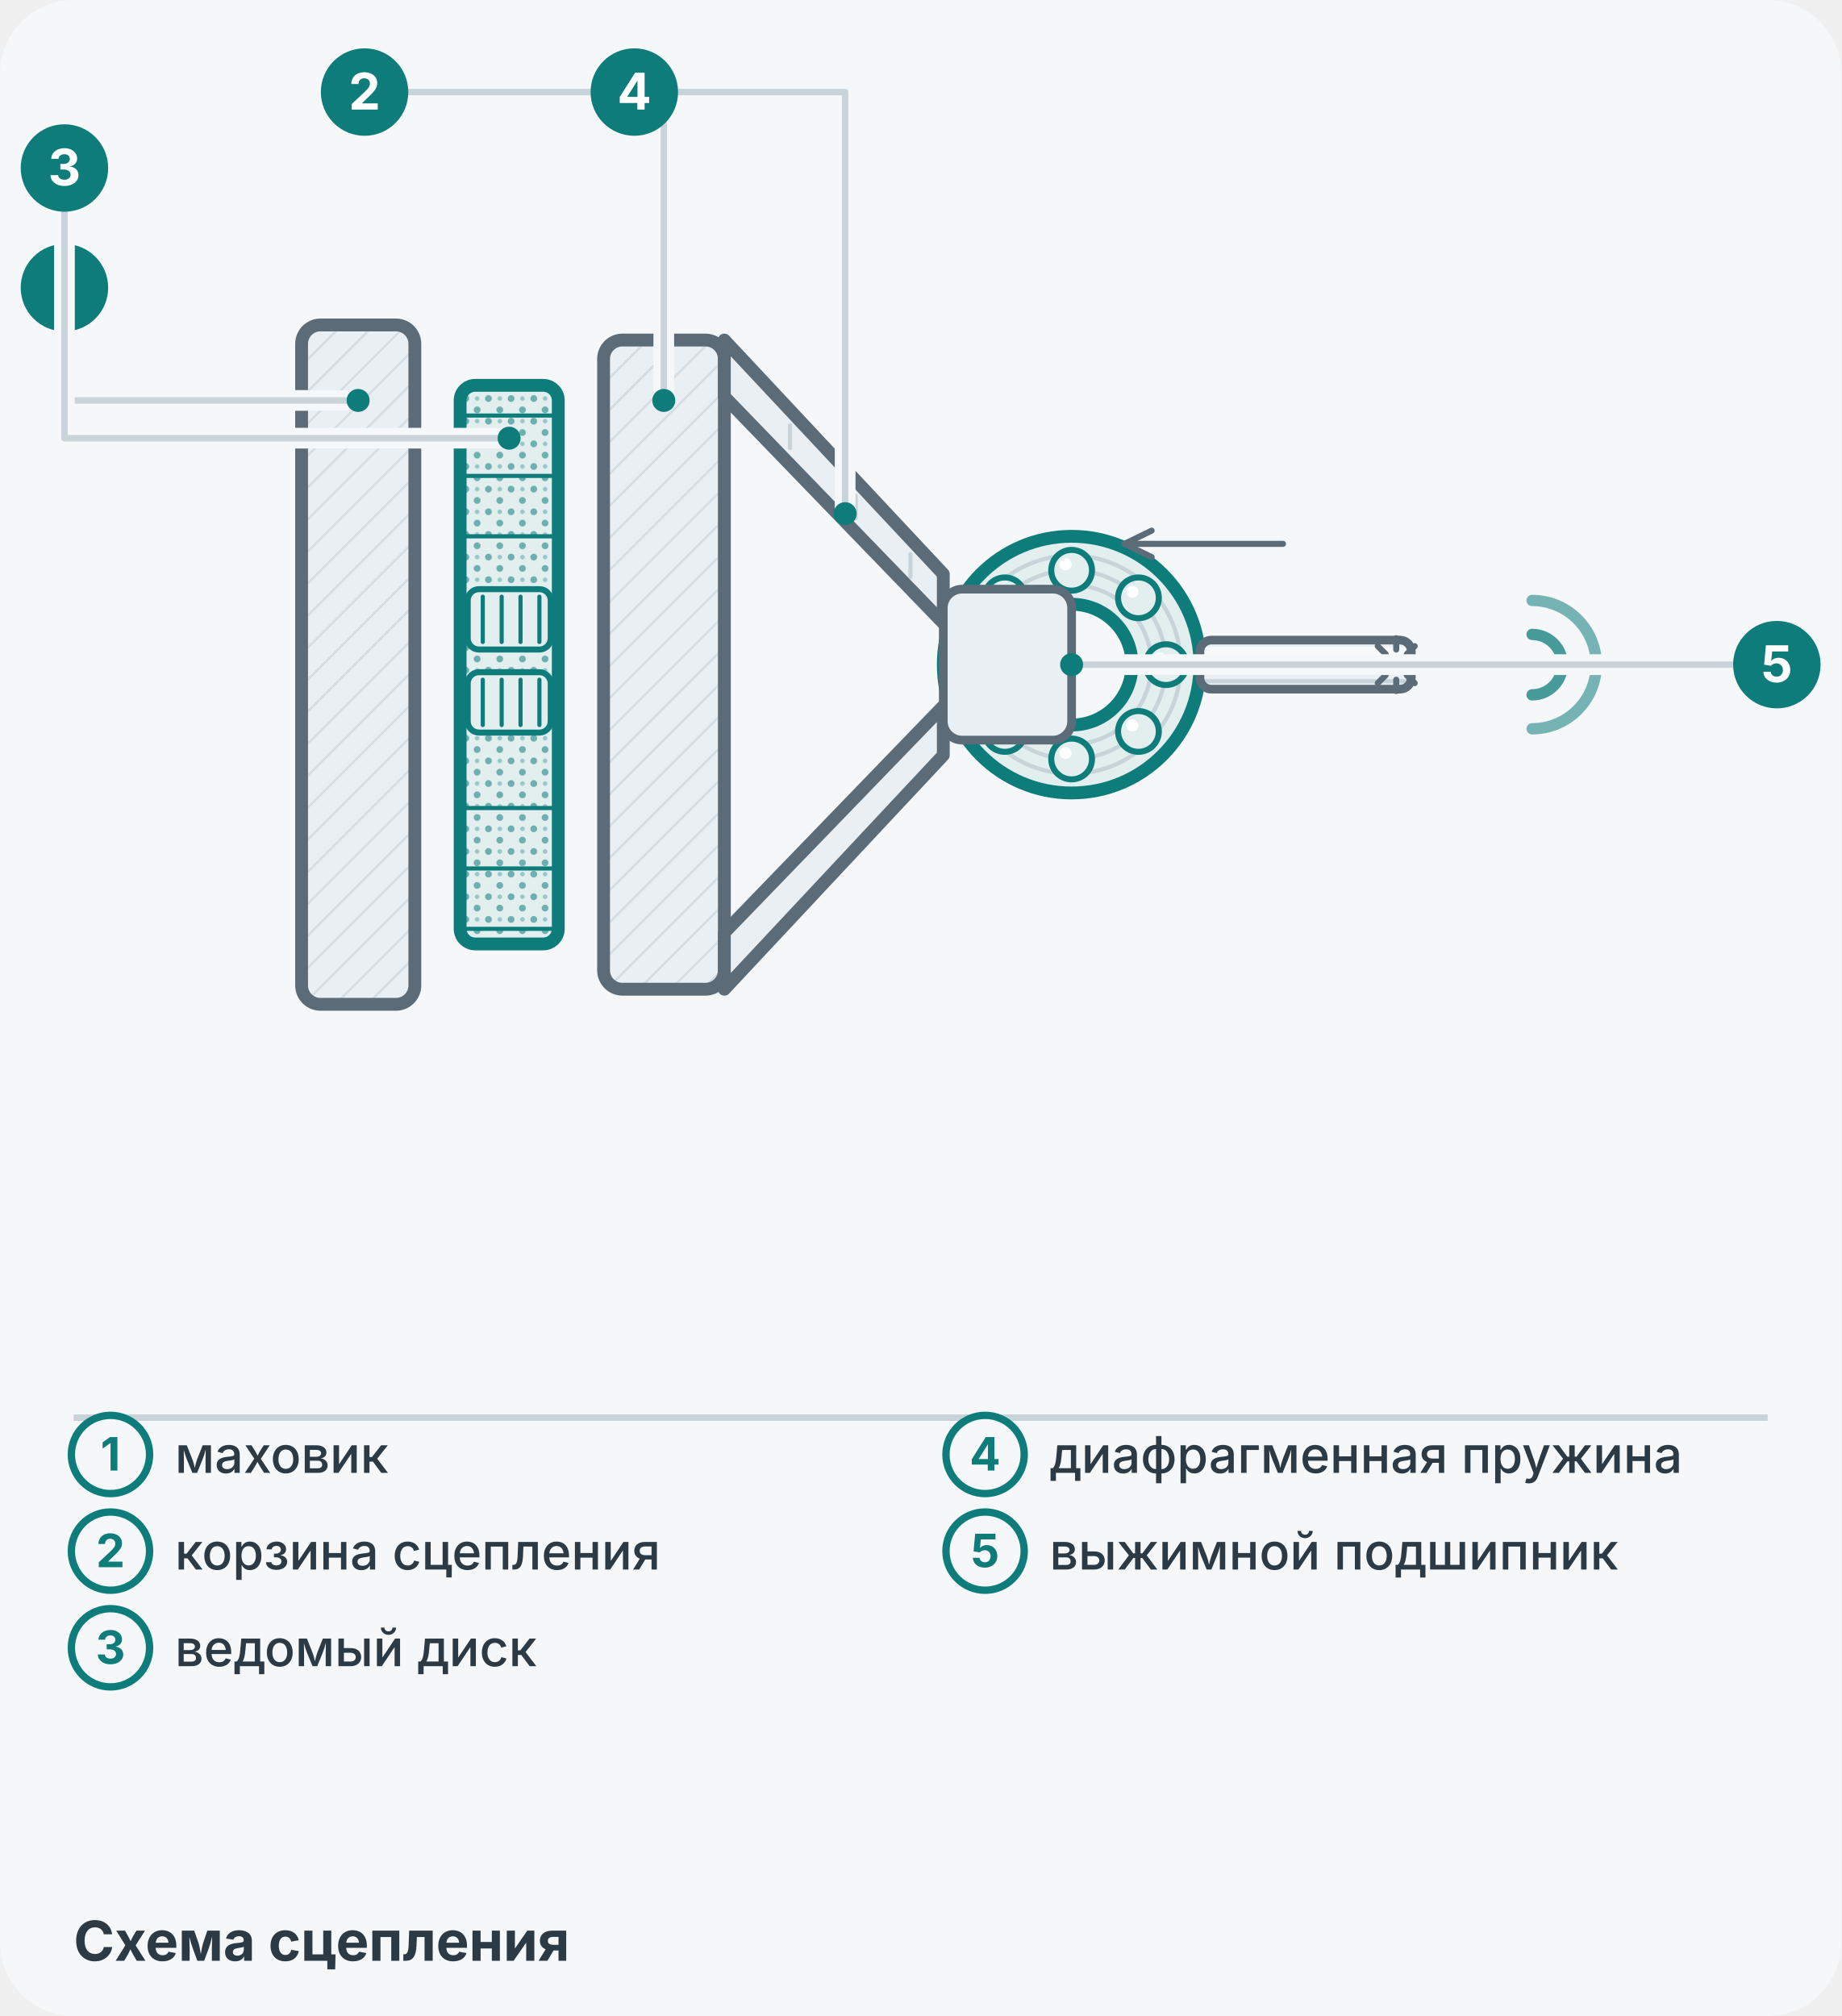
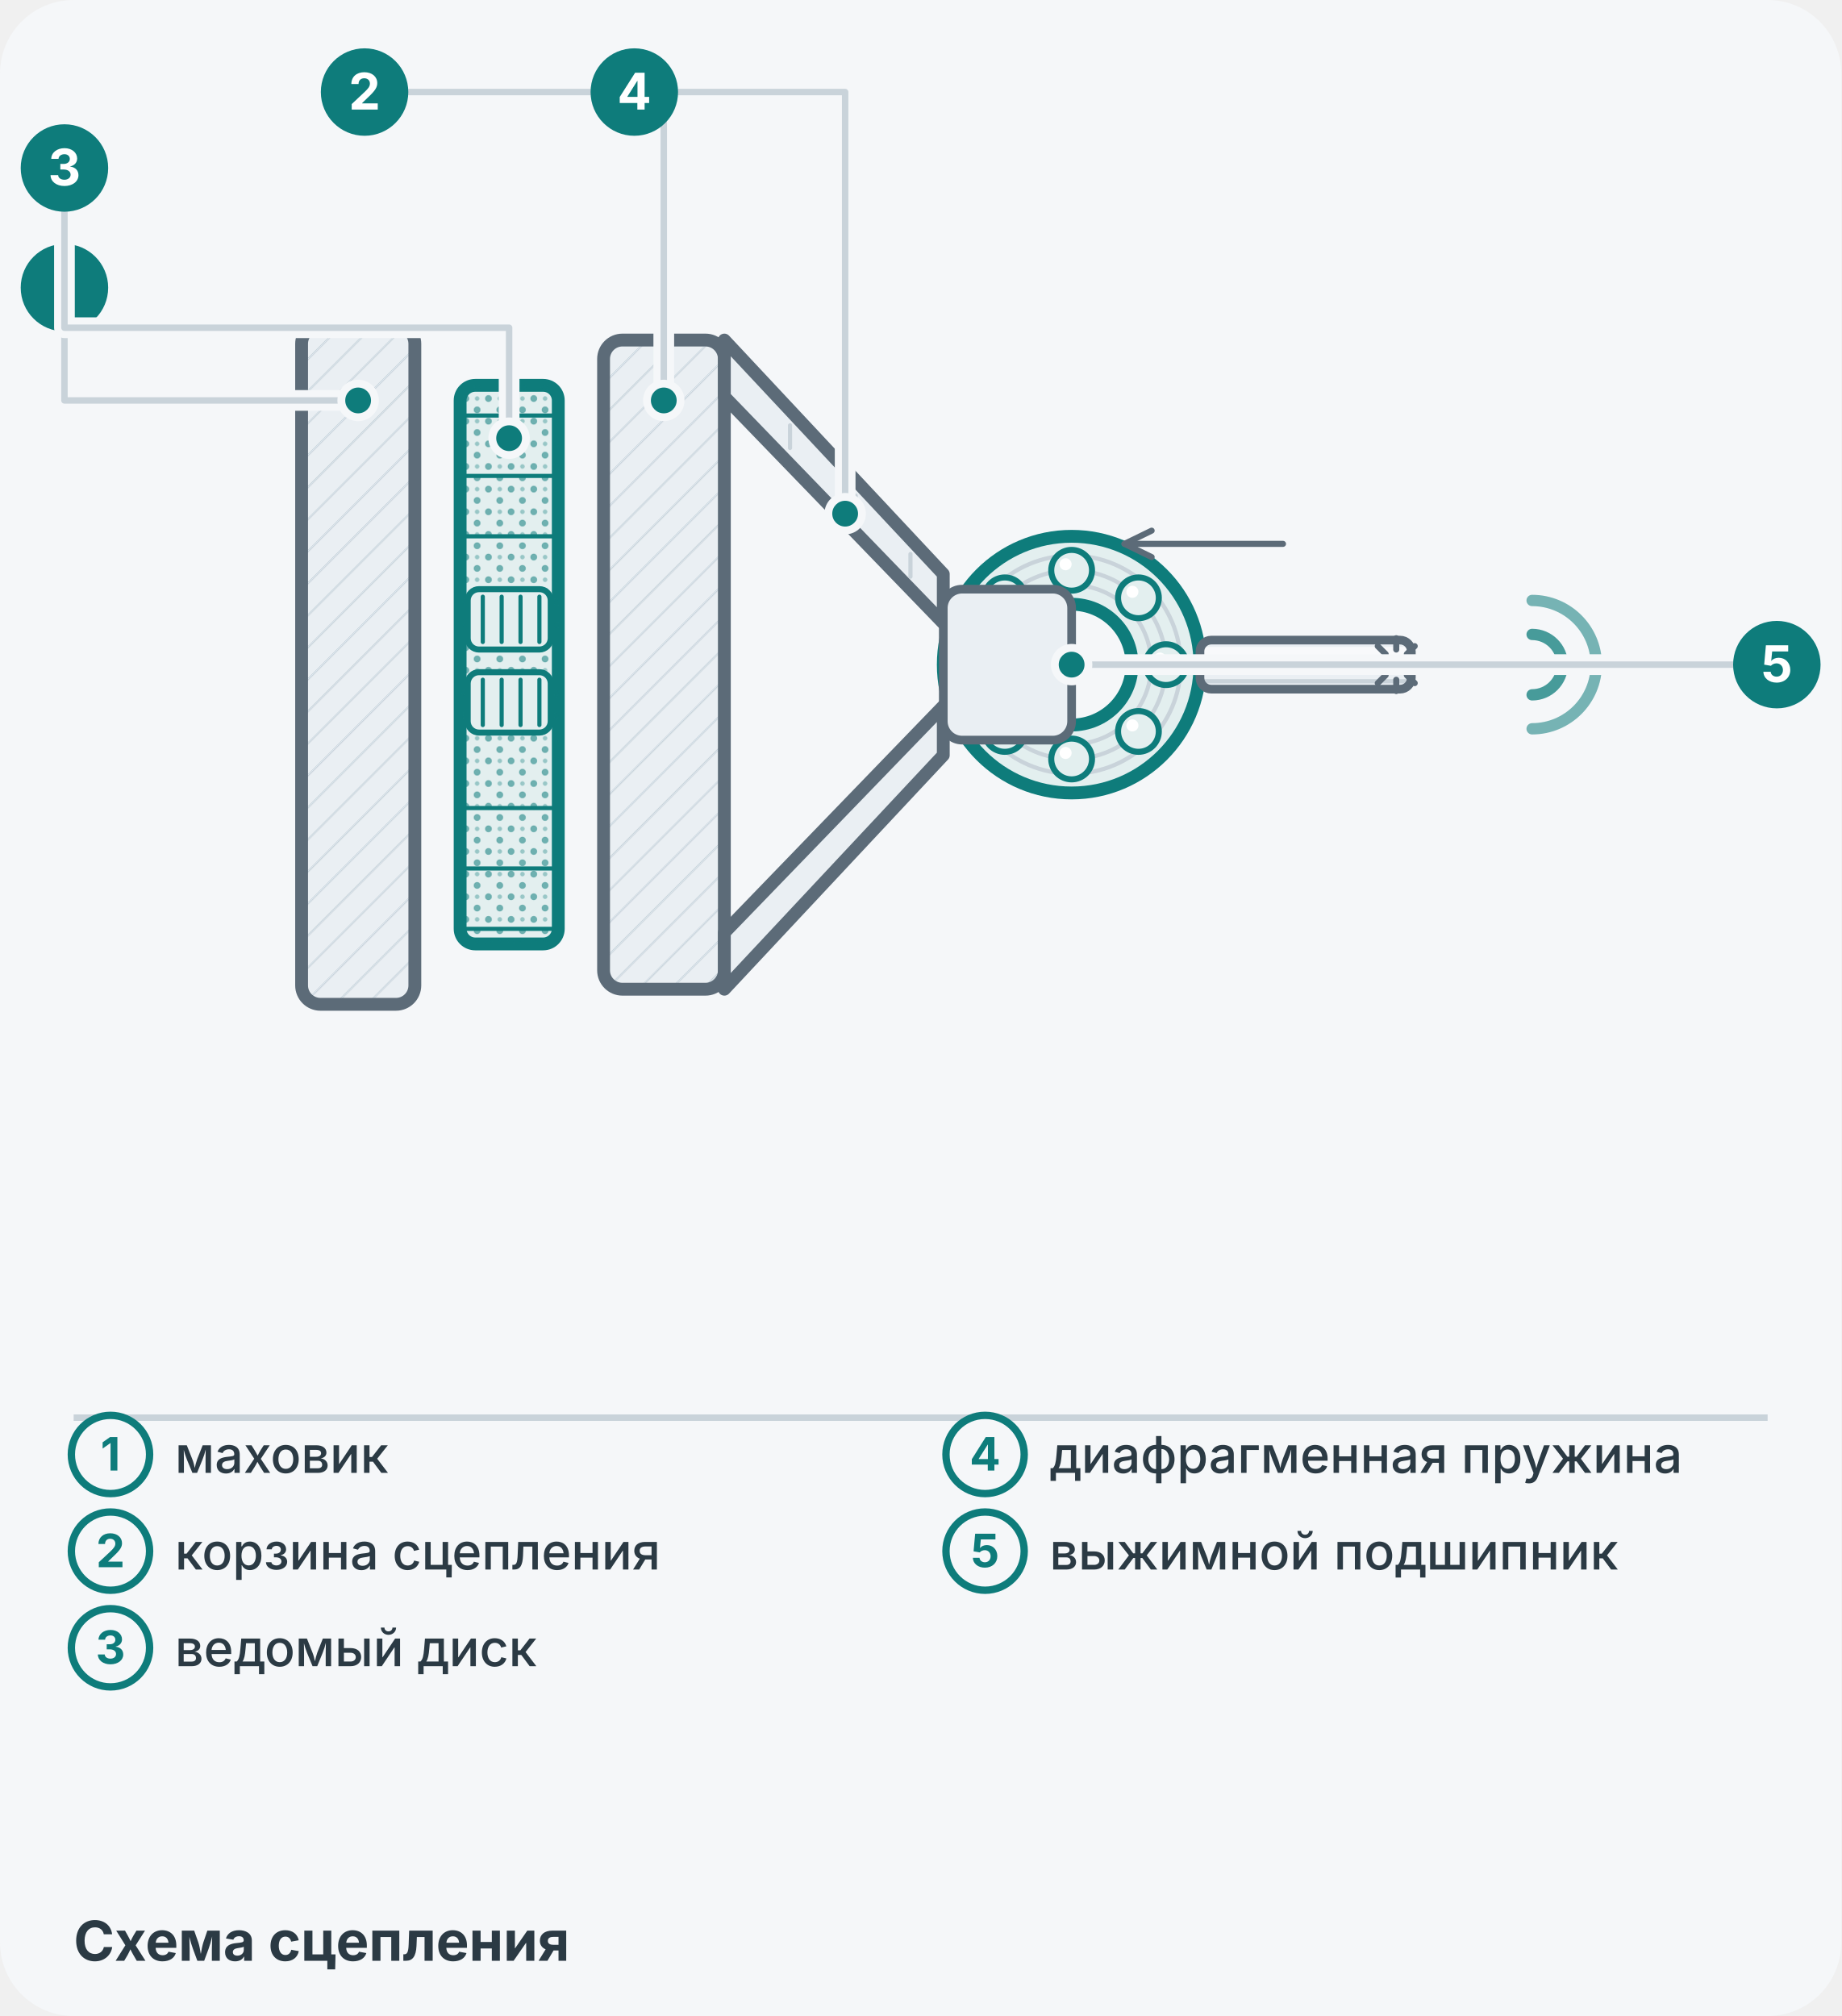
<svg xmlns="http://www.w3.org/2000/svg" viewBox="0 0 400 438" role="img" aria-label="Схема сцепления">
  <defs>
    <pattern id="mRub" width="7" height="7" patternUnits="userSpaceOnUse">
      <path d="M0 7 L7 0 M-1 1 L1 -1 M6 8 L8 6" stroke="#C9D3DA" stroke-width="1" />
      <path d="M0 0 L7 7 M-1 6 L1 8 M6 -1 L8 1" stroke="#C9D3DA" stroke-width="1" />
    </pattern>
    <pattern id="mCer" width="8" height="8" patternUnits="userSpaceOnUse">
      <circle cx="2" cy="2" r="1.2" fill="#C9D3DA" />
      <circle cx="6" cy="6" r="1.2" fill="#C9D3DA" />
    </pattern>
    <pattern id="mFric" width="6" height="6" patternUnits="userSpaceOnUse">
      <circle cx="1.5" cy="1.5" r="0.9" fill="#0E7C7B" opacity="0.55" />
      <circle cx="4.5" cy="4.5" r="0.9" fill="#0E7C7B" opacity="0.55" />
      <circle cx="4.5" cy="1.5" r="0.6" fill="#0E7C7B" opacity="0.35" />
    </pattern>
    <pattern id="mMet" width="6" height="6" patternUnits="userSpaceOnUse" patternTransform="rotate(45)">
      <path d="M0 0 V6" stroke="#C9D3DA" stroke-width="1" />
    </pattern>
  </defs>
  <rect width="400" height="438" rx="16" fill="#F5F7F9" />
  <g id="hl" />
  <g transform="translate(36,46) scale(0.82)">
    <g fill="none" stroke-linecap="round" stroke-linejoin="round">
      <rect x="36.0" y="30.0" width="30.0" height="180.0" rx="5" stroke="none" stroke-width="0" fill="#EAEFF3" />
      <rect x="36.0" y="30.0" width="30.0" height="180.0" rx="5" stroke="none" stroke-width="0" fill="url(#mMet)" />
      <rect x="36.0" y="30.0" width="30.0" height="180.0" rx="5" stroke="#5C6B78" stroke-width="3.4" fill="none" />
      <rect x="78.0" y="46.0" width="26.0" height="148.0" rx="4" stroke="#0E7C7B" stroke-width="3.4" fill="#E3EFEF" />
      <rect x="78.0" y="46.0" width="26.0" height="148.0" rx="4" stroke="none" stroke-width="0" fill="url(#mFric)" />
      <path d="M 78.0 54.0 L 104.0 54.0" stroke="#0E7C7B" stroke-width="1.1" />
      <path d="M 78.0 70.0 L 104.0 70.0" stroke="#0E7C7B" stroke-width="1.1" />
      <path d="M 78.0 86.0 L 104.0 86.0" stroke="#0E7C7B" stroke-width="1.1" />
      <path d="M 78.0 158.0 L 104.0 158.0" stroke="#0E7C7B" stroke-width="1.1" />
      <path d="M 78.0 174.0 L 104.0 174.0" stroke="#0E7C7B" stroke-width="1.1" />
      <path d="M 78.0 190.0 L 104.0 190.0" stroke="#0E7C7B" stroke-width="1.1" />
      <rect x="80.0" y="100.0" width="22.0" height="16.0" rx="3" stroke="#0E7C7B" stroke-width="1.6" fill="#E3EFEF" />
      <path d="M 84.0 102.0 L 84.0 114.0" stroke="#0E7C7B" stroke-width="1.1" />
      <path d="M 89.0 102.0 L 89.0 114.0" stroke="#0E7C7B" stroke-width="1.1" />
      <path d="M 94.0 102.0 L 94.0 114.0" stroke="#0E7C7B" stroke-width="1.1" />
      <path d="M 99.0 102.0 L 99.0 114.0" stroke="#0E7C7B" stroke-width="1.1" />
      <rect x="80.0" y="122.0" width="22.0" height="16.0" rx="3" stroke="#0E7C7B" stroke-width="1.6" fill="#E3EFEF" />
      <path d="M 84.0 124.0 L 84.0 136.0" stroke="#0E7C7B" stroke-width="1.1" />
      <path d="M 89.0 124.0 L 89.0 136.0" stroke="#0E7C7B" stroke-width="1.1" />
      <path d="M 94.0 124.0 L 94.0 136.0" stroke="#0E7C7B" stroke-width="1.1" />
      <path d="M 99.0 124.0 L 99.0 136.0" stroke="#0E7C7B" stroke-width="1.1" />
      <rect x="116.0" y="34.0" width="32.0" height="172.0" rx="5" stroke="none" stroke-width="0" fill="#EAEFF3" />
      <rect x="116.0" y="34.0" width="32.0" height="172.0" rx="5" stroke="none" stroke-width="0" fill="url(#mMet)" />
      <rect x="116.0" y="34.0" width="32.0" height="172.0" rx="5" stroke="#5C6B78" stroke-width="3.4" fill="none" />
      <path d="M 148.0 34.0 L 206.0 96.0 L 206.0 109.0 L 148.0 49.0 Z" stroke="#5C6B78" stroke-width="3.4" fill="#EAEFF3" />
      <path d="M 148.0 206.0 L 206.0 144.0 L 206.0 131.0 L 148.0 191.0 Z" stroke="#5C6B78" stroke-width="3.4" fill="#EAEFF3" />
      <path d="M 165.4 56.6 L 165.4 62.6" stroke="#C9D3DA" stroke-width="1.1" />
      <path d="M 182.8 75.2 L 182.8 81.2" stroke="#C9D3DA" stroke-width="1.1" />
      <path d="M 197.3 90.7 L 197.3 96.7" stroke="#C9D3DA" stroke-width="1.1" />
      <path d="M 206.0 120.0 A 34.0 34.0 0 1 0 274.0 120.0 A 34.0 34.0 0 1 0 206.0 120.0 Z M 224.0 120.0 A 16.0 16.0 0 1 0 256.0 120.0 A 16.0 16.0 0 1 0 224.0 120.0 Z" fill="#E3EFEF" fill-rule="evenodd" stroke="none" />
      <circle cx="240.0" cy="120.0" r="34.0" stroke="#0E7C7B" stroke-width="3.4" fill="none" />
      <circle cx="240.0" cy="120.0" r="28.9" stroke="#C9D3DA" stroke-width="1.1" fill="none" />
      <circle cx="240.0" cy="120.0" r="16.0" stroke="#0E7C7B" stroke-width="3.4" fill="none" />
      <circle cx="240.0" cy="120.0" r="21.1" stroke="#C9D3DA" stroke-width="1.1" fill="none" />
      <circle cx="240.0" cy="120.0" r="25.0" stroke="#C9D3DA" stroke-width="1.1" fill="none" />
      <circle cx="265.0" cy="120.0" r="5.4" stroke="#0E7C7B" stroke-width="1.6" fill="#E3EFEF" />
      <circle cx="263.4" cy="118.4" r="1.6" stroke="none" stroke-width="0" fill="#FFFFFF" />
      <circle cx="257.7" cy="137.7" r="5.4" stroke="#0E7C7B" stroke-width="1.6" fill="#E3EFEF" />
      <circle cx="256.1" cy="136.1" r="1.6" stroke="none" stroke-width="0" fill="#FFFFFF" />
      <circle cx="240.0" cy="145.0" r="5.4" stroke="#0E7C7B" stroke-width="1.6" fill="#E3EFEF" />
      <circle cx="238.4" cy="143.4" r="1.6" stroke="none" stroke-width="0" fill="#FFFFFF" />
      <circle cx="222.3" cy="137.7" r="5.4" stroke="#0E7C7B" stroke-width="1.6" fill="#E3EFEF" />
      <circle cx="220.7" cy="136.1" r="1.6" stroke="none" stroke-width="0" fill="#FFFFFF" />
      <circle cx="215.0" cy="120.0" r="5.4" stroke="#0E7C7B" stroke-width="1.6" fill="#E3EFEF" />
      <circle cx="213.4" cy="118.4" r="1.6" stroke="none" stroke-width="0" fill="#FFFFFF" />
      <circle cx="222.3" cy="102.3" r="5.4" stroke="#0E7C7B" stroke-width="1.6" fill="#E3EFEF" />
      <circle cx="220.7" cy="100.7" r="1.6" stroke="none" stroke-width="0" fill="#FFFFFF" />
      <circle cx="240.0" cy="95.0" r="5.4" stroke="#0E7C7B" stroke-width="1.6" fill="#E3EFEF" />
      <circle cx="238.4" cy="93.4" r="1.6" stroke="none" stroke-width="0" fill="#FFFFFF" />
      <circle cx="257.7" cy="102.3" r="5.4" stroke="#0E7C7B" stroke-width="1.6" fill="#E3EFEF" />
      <circle cx="256.1" cy="100.7" r="1.6" stroke="none" stroke-width="0" fill="#FFFFFF" />
      <rect x="206.0" y="100.0" width="34.0" height="40.0" rx="5" stroke="#5C6B78" stroke-width="2.3" fill="#EAEFF3" />
      <rect x="274.0" y="113.5" width="56.0" height="13.0" rx="3" stroke="none" stroke-width="0" fill="#EAEFF3" />
      <rect x="274.0" y="115.3" width="56.0" height="2.9" fill="#FFFFFF" opacity="0.65" />
      <path d="M 274.0 124.4 L 330.0 124.4" stroke="#C9D3DA" stroke-width="1.1" />
      <rect x="274.0" y="113.5" width="56.0" height="13.0" rx="3" stroke="#5C6B78" stroke-width="2.3" fill="none" />
      <path d="M 330.0 120.0 L 333.0 120.0" stroke="#5C6B78" stroke-width="1.6" />
      <path d="M 328.8 122.8 L 330.9 124.9" stroke="#5C6B78" stroke-width="1.6" />
      <path d="M 326.0 124.0 L 326.0 127.0" stroke="#5C6B78" stroke-width="1.6" />
      <path d="M 323.2 122.8 L 321.1 124.9" stroke="#5C6B78" stroke-width="1.6" />
      <path d="M 322.0 120.0 L 319.0 120.0" stroke="#5C6B78" stroke-width="1.6" />
      <path d="M 323.2 117.2 L 321.1 115.1" stroke="#5C6B78" stroke-width="1.6" />
      <path d="M 326.0 116.0 L 326.0 113.0" stroke="#5C6B78" stroke-width="1.6" />
      <path d="M 328.8 117.2 L 330.9 115.1" stroke="#5C6B78" stroke-width="1.6" />
      <path d="M 296.0 88.0 L 254.0 88.0" stroke="#5C6B78" stroke-width="1.6" />
      <path d="M 261.2 84.5 L 254.0 88.0 L 261.2 91.5" stroke="#5C6B78" stroke-width="1.6" fill="none" />
      <path d="M 362 112 A 8 8 0 0 1 362 128" stroke="#0E7C7B" stroke-width="3" opacity="0.75" />
      <path d="M 362 103 A 17 17 0 0 1 362 137" stroke="#0E7C7B" stroke-width="3" opacity="0.55" />
    </g>
  </g>
  <g fill="none" stroke-linecap="round" stroke-linejoin="round">
    <path d="M 14.0 62.5 L 14.0 87.0 L 77.8 87.0" stroke="#F5F7F9" stroke-width="4.5" fill="none" />
    <path d="M 14.0 62.5 L 14.0 87.0 L 77.8 87.0" stroke="#C9D3DA" stroke-width="1.4" fill="none" />
-     <circle cx="77.8" cy="87.0" r="2.5" fill="#0E7C7B" />
+     <circle cx="77.8" cy="87.0" r="4.5" fill="#F5F7F9" />
+     <circle cx="77.8" cy="87.0" r="2.8" fill="#0E7C7B" />
    <circle cx="14.0" cy="62.5" r="9.5" fill="#0E7C7B" />
    <text x="14.0" y="66.3" font-family="Manrope, Inter, system-ui, -apple-system, Segoe UI, sans-serif" font-size="11" font-weight="700" fill="#FFFFFF" text-anchor="middle">1</text>
    <path d="M 79.2 20.0 L 144.2 20.0 L 144.2 87.0" stroke="#F5F7F9" stroke-width="4.5" fill="none" />
    <path d="M 79.2 20.0 L 144.2 20.0 L 144.2 87.0" stroke="#C9D3DA" stroke-width="1.4" fill="none" />
-     <circle cx="144.2" cy="87.0" r="2.5" fill="#0E7C7B" />
+     <circle cx="144.2" cy="87.0" r="4.5" fill="#F5F7F9" />
+     <circle cx="144.2" cy="87.0" r="2.8" fill="#0E7C7B" />
    <circle cx="79.2" cy="20.0" r="9.5" fill="#0E7C7B" />
    <text x="79.2" y="23.8" font-family="Manrope, Inter, system-ui, -apple-system, Segoe UI, sans-serif" font-size="11" font-weight="700" fill="#FFFFFF" text-anchor="middle">2</text>
-     <path d="M 14.0 36.5 L 14.0 95.2 L 110.6 95.2" stroke="#F5F7F9" stroke-width="4.5" fill="none" />
-     <path d="M 14.0 36.5 L 14.0 95.2 L 110.6 95.2" stroke="#C9D3DA" stroke-width="1.4" fill="none" />
-     <circle cx="110.6" cy="95.2" r="2.5" fill="#0E7C7B" />
+     <path d="M 14.0 36.5 L 14.0 71.2 L 110.6 71.2 L 110.6 95.2" stroke="#F5F7F9" stroke-width="4.5" fill="none" />
+     <path d="M 14.0 36.5 L 14.0 71.2 L 110.6 71.2 L 110.6 95.2" stroke="#C9D3DA" stroke-width="1.4" fill="none" />
+     <circle cx="110.6" cy="95.2" r="4.5" fill="#F5F7F9" />
+     <circle cx="110.6" cy="95.2" r="2.8" fill="#0E7C7B" />
    <circle cx="14.0" cy="36.5" r="9.5" fill="#0E7C7B" />
    <text x="14.0" y="40.3" font-family="Manrope, Inter, system-ui, -apple-system, Segoe UI, sans-serif" font-size="11" font-weight="700" fill="#FFFFFF" text-anchor="middle">3</text>
    <path d="M 137.8 20.0 L 183.6 20.0 L 183.6 111.6" stroke="#F5F7F9" stroke-width="4.5" fill="none" />
    <path d="M 137.8 20.0 L 183.6 20.0 L 183.6 111.6" stroke="#C9D3DA" stroke-width="1.4" fill="none" />
-     <circle cx="183.6" cy="111.6" r="2.5" fill="#0E7C7B" />
+     <circle cx="183.6" cy="111.6" r="4.5" fill="#F5F7F9" />
+     <circle cx="183.6" cy="111.6" r="2.8" fill="#0E7C7B" />
    <circle cx="137.8" cy="20.0" r="9.5" fill="#0E7C7B" />
    <text x="137.8" y="23.8" font-family="Manrope, Inter, system-ui, -apple-system, Segoe UI, sans-serif" font-size="11" font-weight="700" fill="#FFFFFF" text-anchor="middle">4</text>
    <path d="M 386.0 144.4 L 386.0 144.4 L 232.8 144.4" stroke="#F5F7F9" stroke-width="4.5" fill="none" />
    <path d="M 386.0 144.4 L 386.0 144.4 L 232.8 144.4" stroke="#C9D3DA" stroke-width="1.4" fill="none" />
-     <circle cx="232.8" cy="144.4" r="2.5" fill="#0E7C7B" />
+     <circle cx="232.8" cy="144.4" r="4.5" fill="#F5F7F9" />
+     <circle cx="232.8" cy="144.4" r="2.8" fill="#0E7C7B" />
    <circle cx="386.0" cy="144.4" r="9.5" fill="#0E7C7B" />
    <text x="386.0" y="148.2" font-family="Manrope, Inter, system-ui, -apple-system, Segoe UI, sans-serif" font-size="11" font-weight="700" fill="#FFFFFF" text-anchor="middle">5</text>
  </g>
  <path d="M 16 308 L 384 308" stroke="#C9D3DA" stroke-width="1.4" fill="none" />
  <g>
    <circle cx="24" cy="316" r="8.5" fill="#F5F7F9" stroke="#0E7C7B" stroke-width="1.6" />
    <text x="24.0" y="319.5" font-family="Manrope, Inter, system-ui, -apple-system, Segoe UI, sans-serif" font-size="10" font-weight="700" fill="#0E7C7B" text-anchor="middle">1</text>
    <text x="38.0" y="320.0" font-family="Manrope, Inter, system-ui, -apple-system, Segoe UI, sans-serif" font-size="11" font-weight="500" fill="#2B3A44" text-anchor="start">маховик</text>
    <circle cx="24" cy="337" r="8.5" fill="#F5F7F9" stroke="#0E7C7B" stroke-width="1.6" />
    <text x="24.0" y="340.5" font-family="Manrope, Inter, system-ui, -apple-system, Segoe UI, sans-serif" font-size="10" font-weight="700" fill="#0E7C7B" text-anchor="middle">2</text>
    <text x="38.0" y="341.0" font-family="Manrope, Inter, system-ui, -apple-system, Segoe UI, sans-serif" font-size="11" font-weight="500" fill="#2B3A44" text-anchor="start">корзина сцепления</text>
    <circle cx="24" cy="358" r="8.5" fill="#F5F7F9" stroke="#0E7C7B" stroke-width="1.6" />
    <text x="24.0" y="361.5" font-family="Manrope, Inter, system-ui, -apple-system, Segoe UI, sans-serif" font-size="10" font-weight="700" fill="#0E7C7B" text-anchor="middle">3</text>
    <text x="38.0" y="362.0" font-family="Manrope, Inter, system-ui, -apple-system, Segoe UI, sans-serif" font-size="11" font-weight="500" fill="#2B3A44" text-anchor="start">ведомый диск</text>
    <circle cx="214" cy="316" r="8.5" fill="#F5F7F9" stroke="#0E7C7B" stroke-width="1.6" />
    <text x="214.0" y="319.5" font-family="Manrope, Inter, system-ui, -apple-system, Segoe UI, sans-serif" font-size="10" font-weight="700" fill="#0E7C7B" text-anchor="middle">4</text>
    <text x="228.0" y="320.0" font-family="Manrope, Inter, system-ui, -apple-system, Segoe UI, sans-serif" font-size="11" font-weight="500" fill="#2B3A44" text-anchor="start">диафрагменная пружина</text>
    <circle cx="214" cy="337" r="8.5" fill="#F5F7F9" stroke="#0E7C7B" stroke-width="1.6" />
    <text x="214.0" y="340.5" font-family="Manrope, Inter, system-ui, -apple-system, Segoe UI, sans-serif" font-size="10" font-weight="700" fill="#0E7C7B" text-anchor="middle">5</text>
    <text x="228.0" y="341.0" font-family="Manrope, Inter, system-ui, -apple-system, Segoe UI, sans-serif" font-size="11" font-weight="500" fill="#2B3A44" text-anchor="start">выжимной подшипник</text>
  </g>
  <text x="16.0" y="426.0" font-family="Manrope, Inter, system-ui, -apple-system, Segoe UI, sans-serif" font-size="12" font-weight="700" fill="#2B3A44" text-anchor="start">Схема сцепления</text>
</svg>
